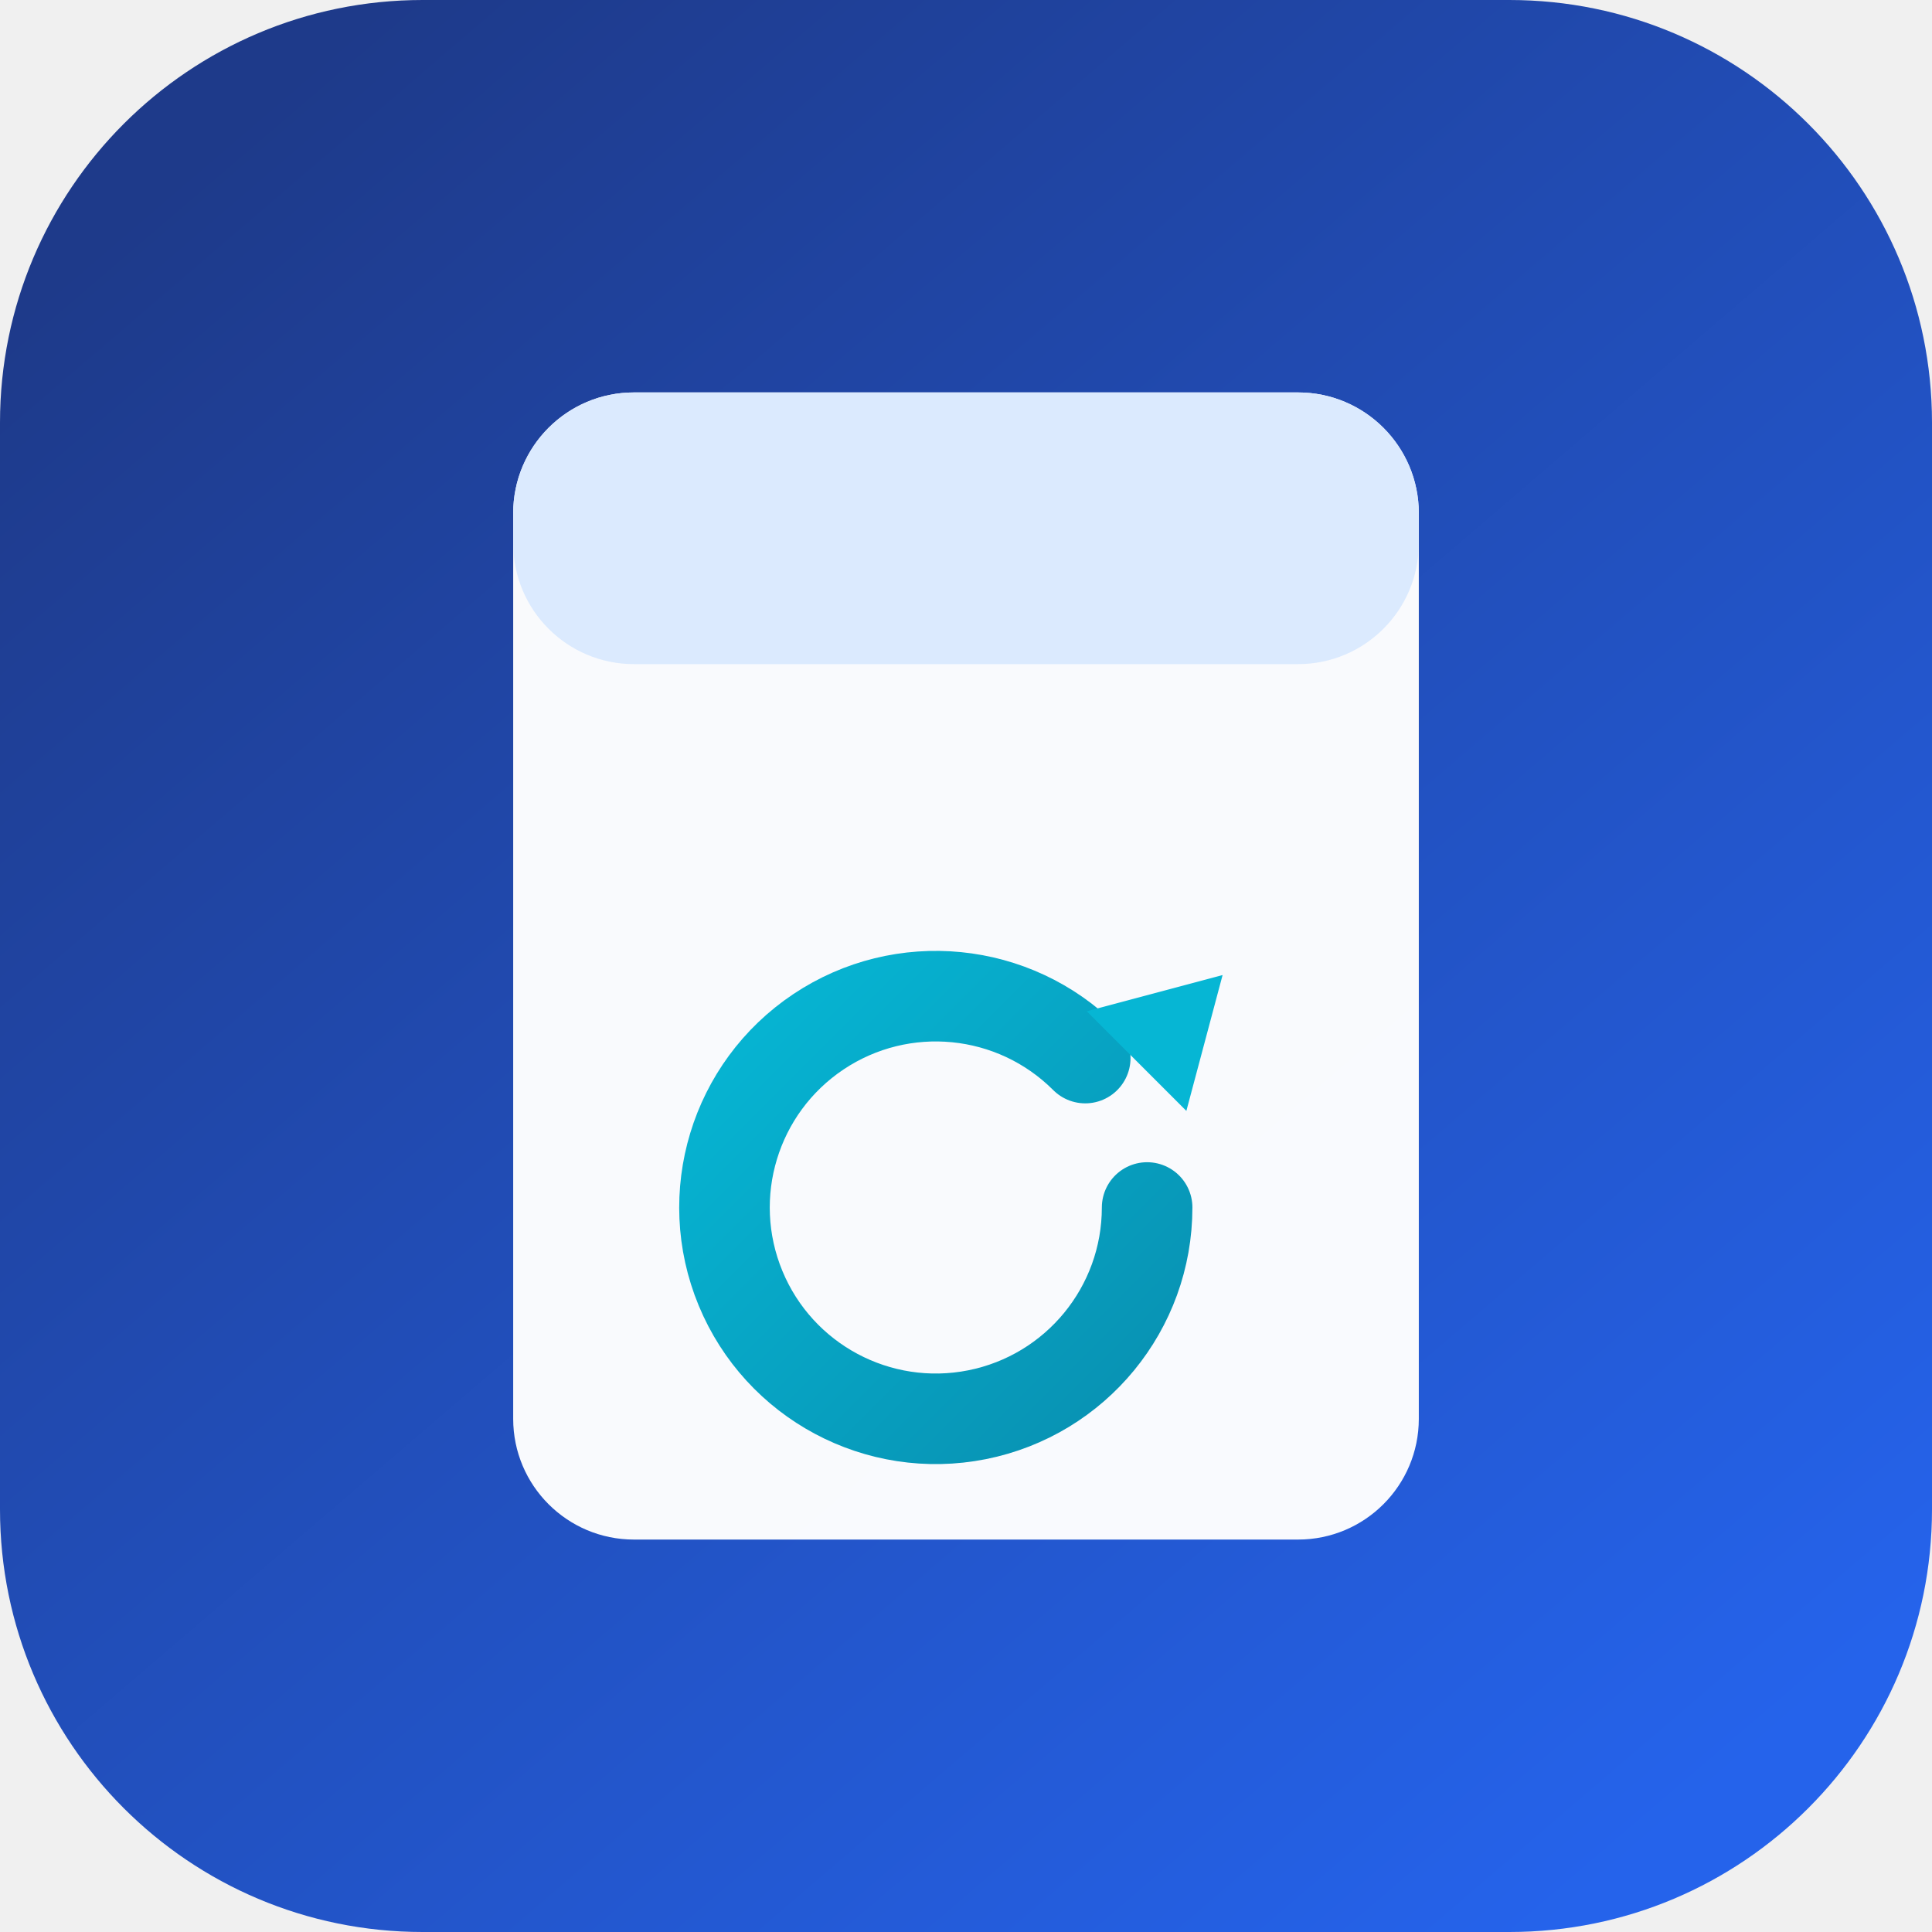
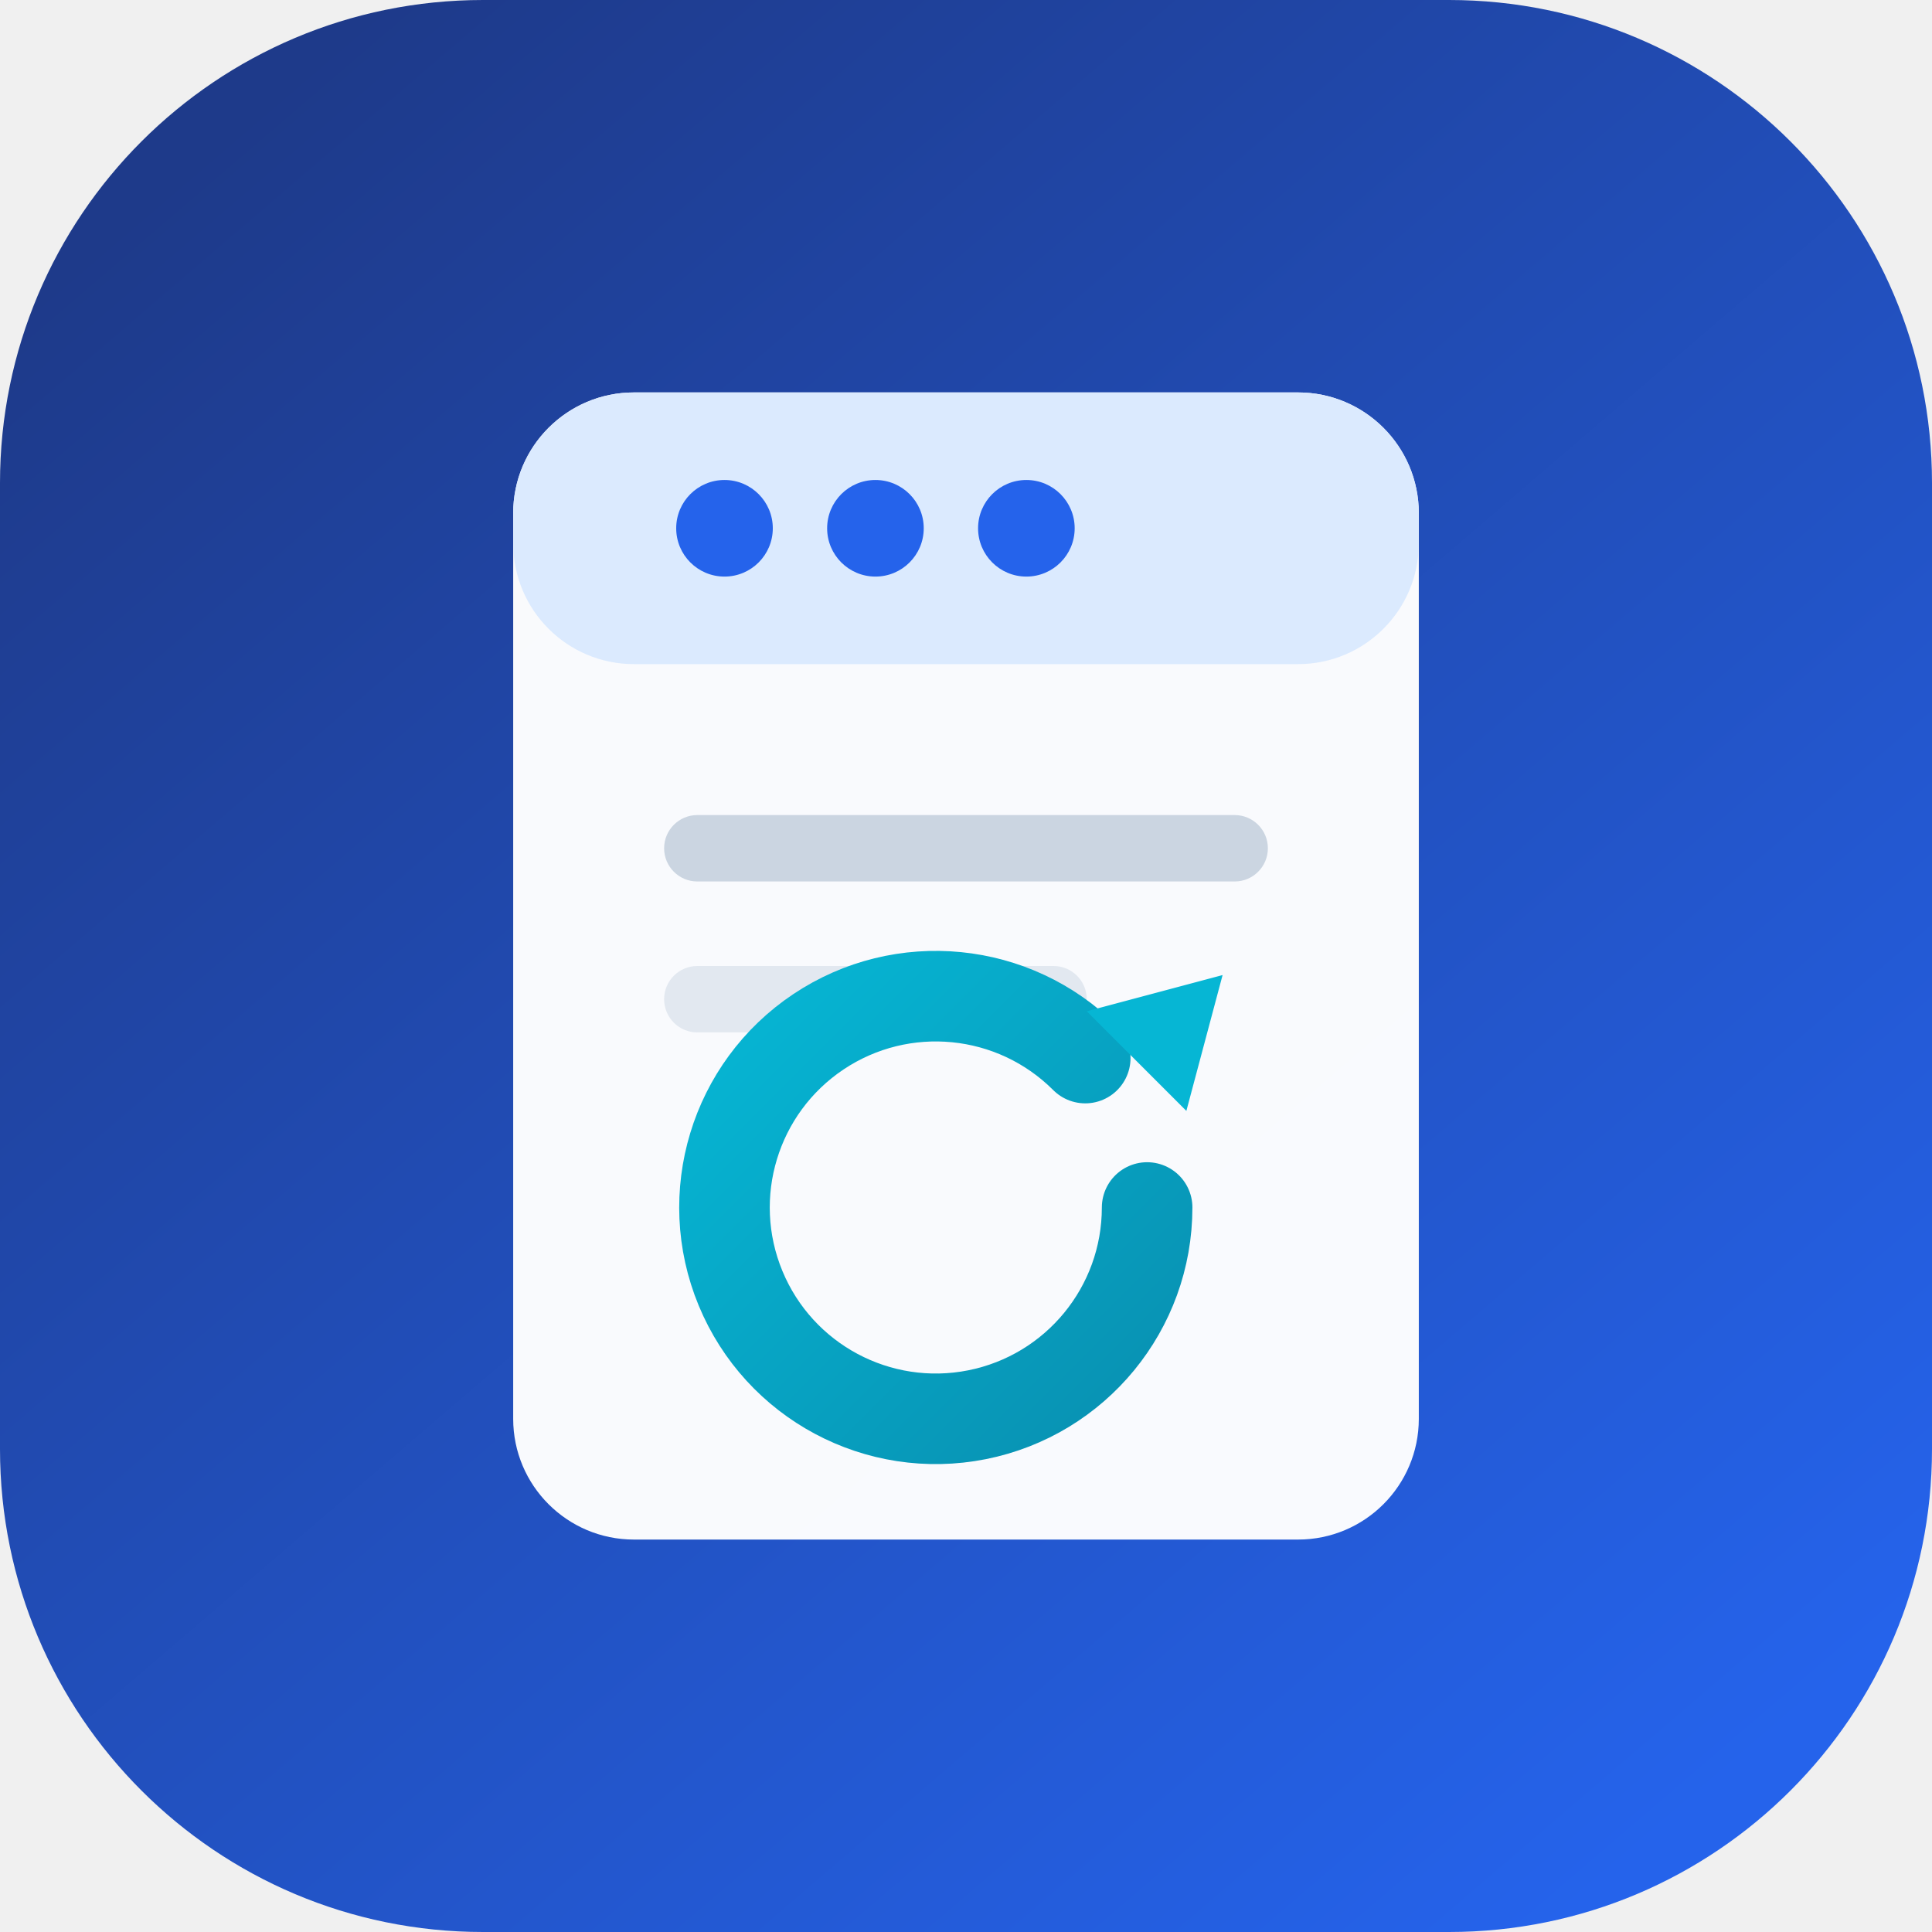
- <svg xmlns="http://www.w3.org/2000/svg" viewBox="0 0 64 64">
+ <svg xmlns="http://www.w3.org/2000/svg" viewBox="0 0 64 64" role="img" aria-label="ProrogaPro">
  <defs>
    <linearGradient id="pp-bg" x1="8" y1="4" x2="56" y2="60" gradientUnits="userSpaceOnUse">
      <stop offset="0%" stop-color="#1e3a8a" />
      <stop offset="100%" stop-color="#2563eb" />
    </linearGradient>
    <linearGradient id="pp-accent" x1="0" y1="0" x2="1" y2="1">
      <stop offset="0%" stop-color="#06b6d4" />
      <stop offset="100%" stop-color="#0891b2" />
    </linearGradient>
  </defs>
-   <rect width="64" height="64" rx="14" fill="url(#pp-bg)" />
+   <rect width="64" height="64" rx="16" fill="url(#pp-bg)" />
  <rect x="17" y="13" width="30" height="38" rx="4" fill="#fff" opacity=".97" />
  <rect x="17" y="13" width="30" height="9" rx="4" fill="#dbeafe" />
+   <circle cx="24" cy="17.5" r="1.6" fill="#2563eb" />
+   <circle cx="29" cy="17.5" r="1.6" fill="#2563eb" />
+   <circle cx="34" cy="17.5" r="1.6" fill="#2563eb" />
+   <rect x="22" y="27" width="20" height="2.2" rx="1.1" fill="#cbd5e1" />
+   <rect x="22" y="32" width="14" height="2.2" rx="1.1" fill="#e2e8f0" />
  <path d="M38 40a7 7 0 1 1-2.05-4.95" fill="none" stroke="url(#pp-accent)" stroke-width="3" stroke-linecap="round" />
  <path d="M36 33.5l4.5-1.2-1.2 4.5z" fill="#06b6d4" />
</svg>
